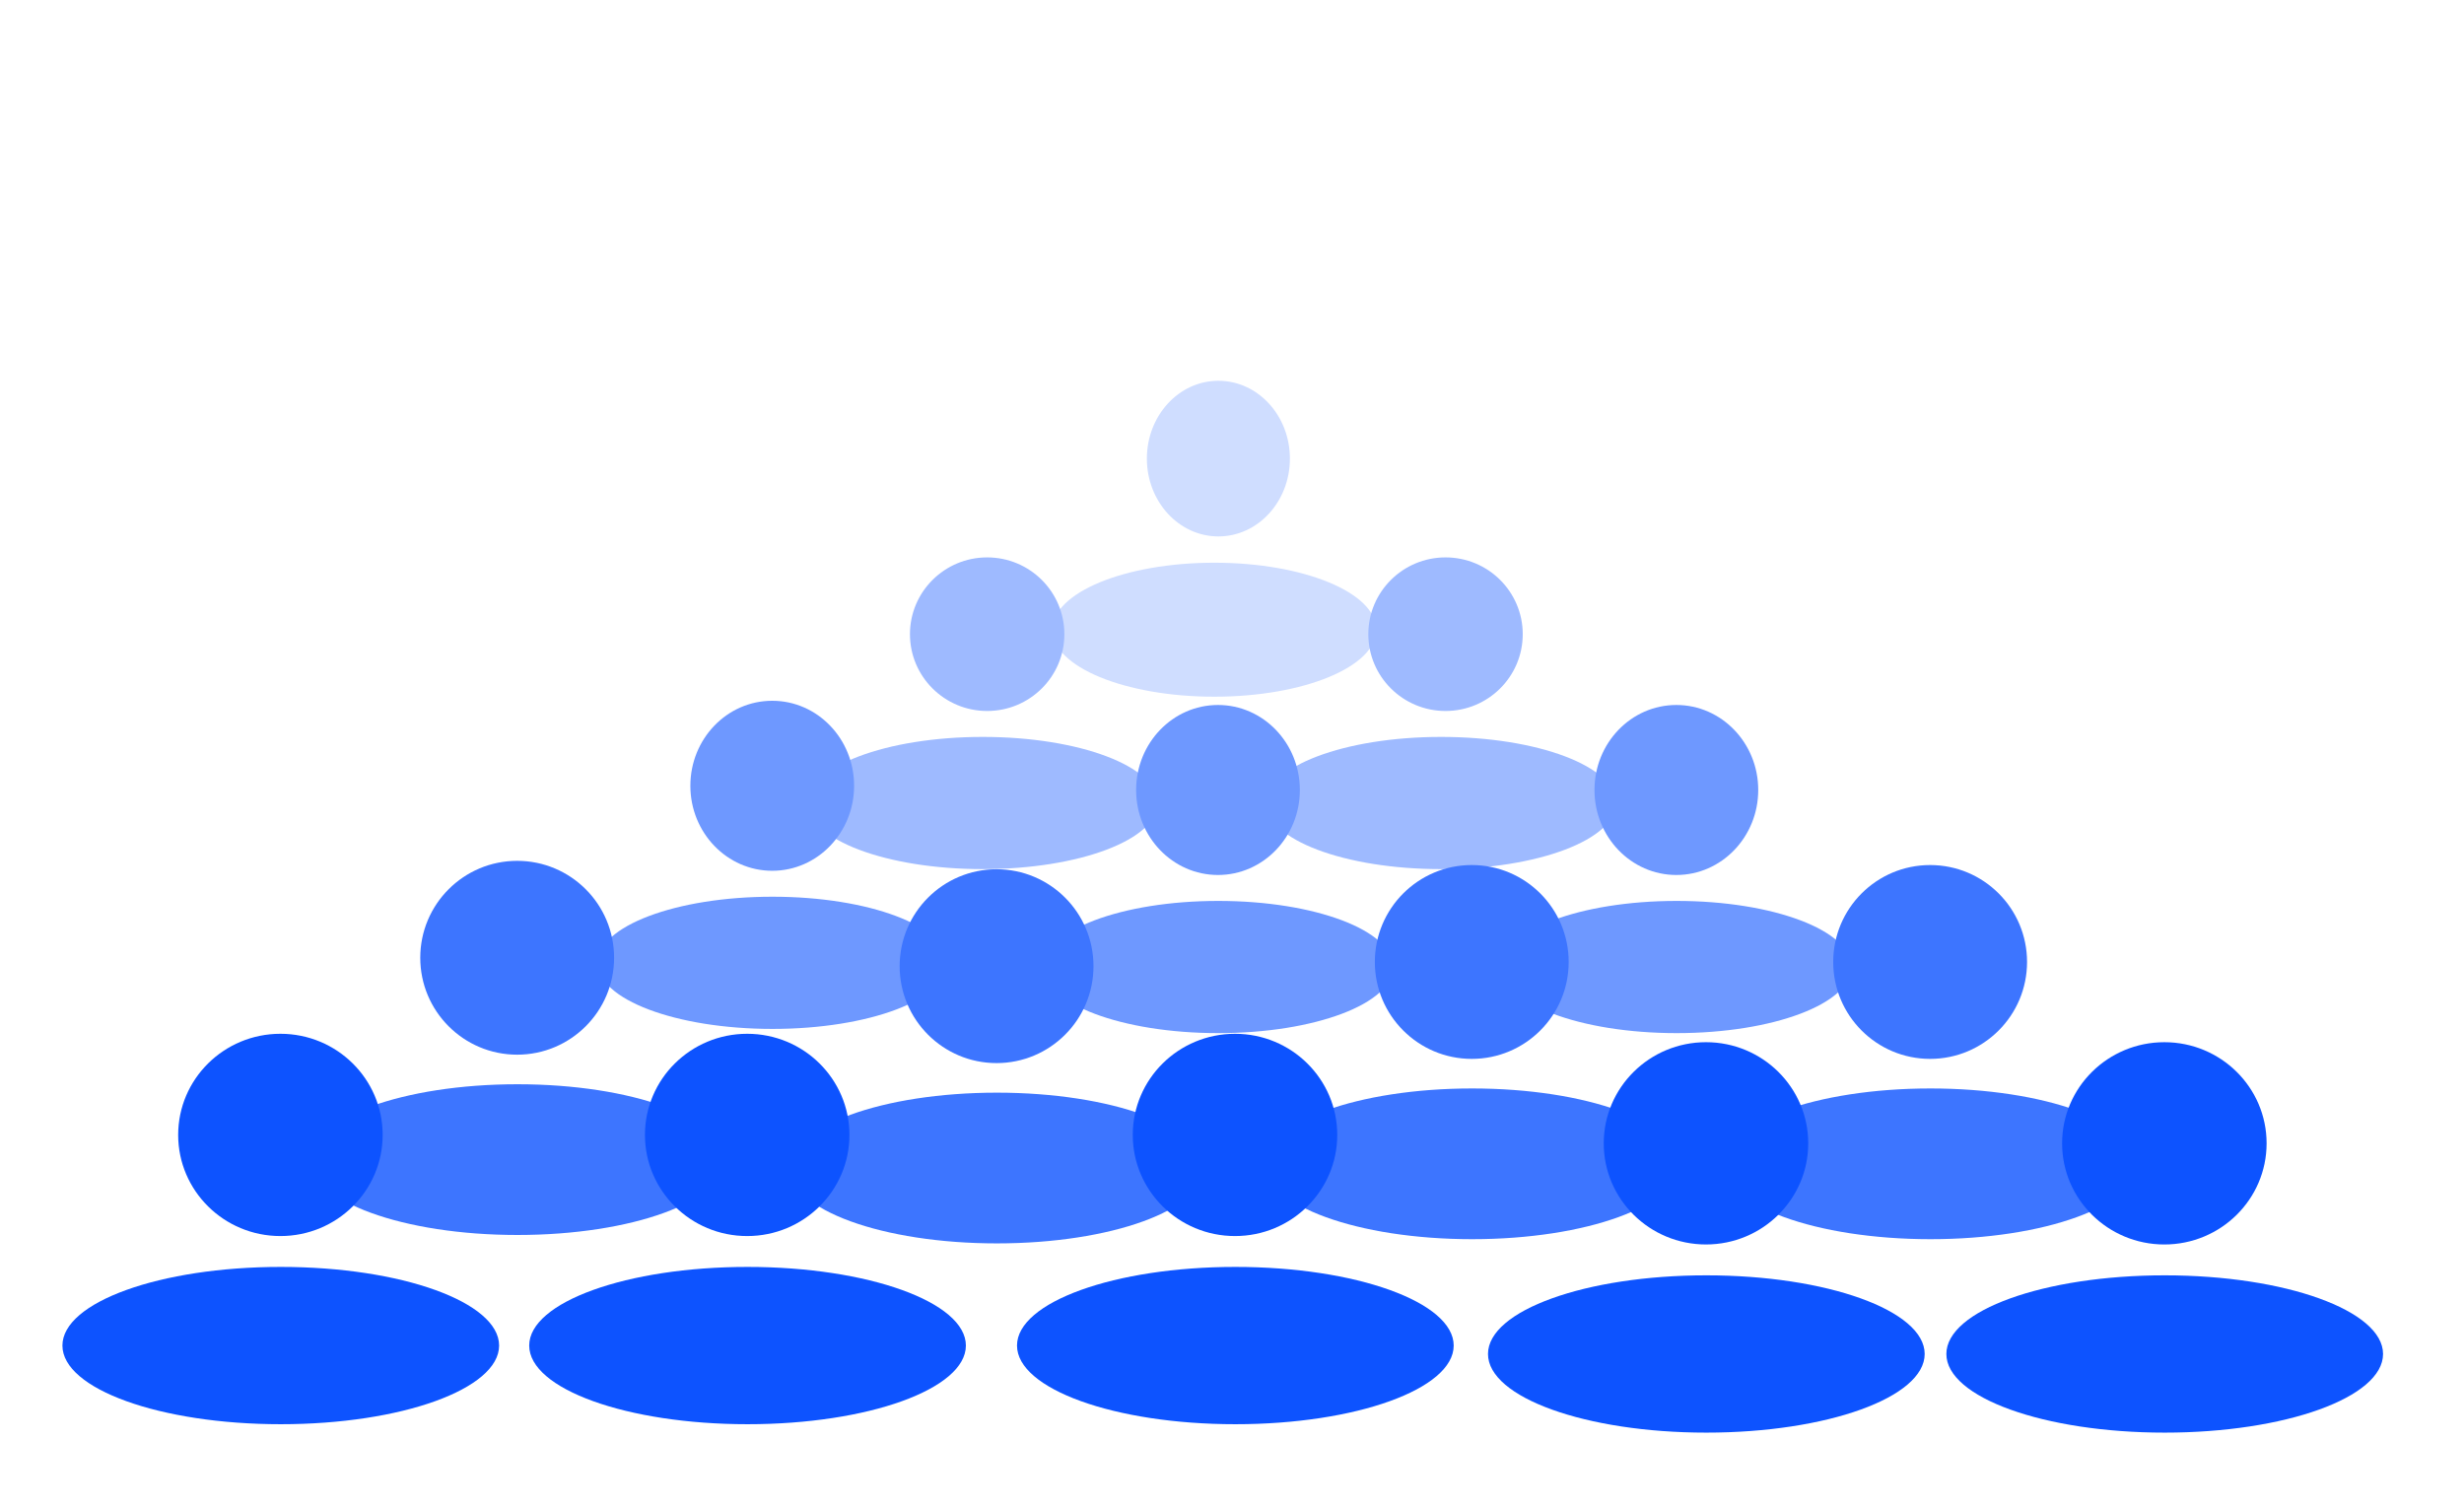
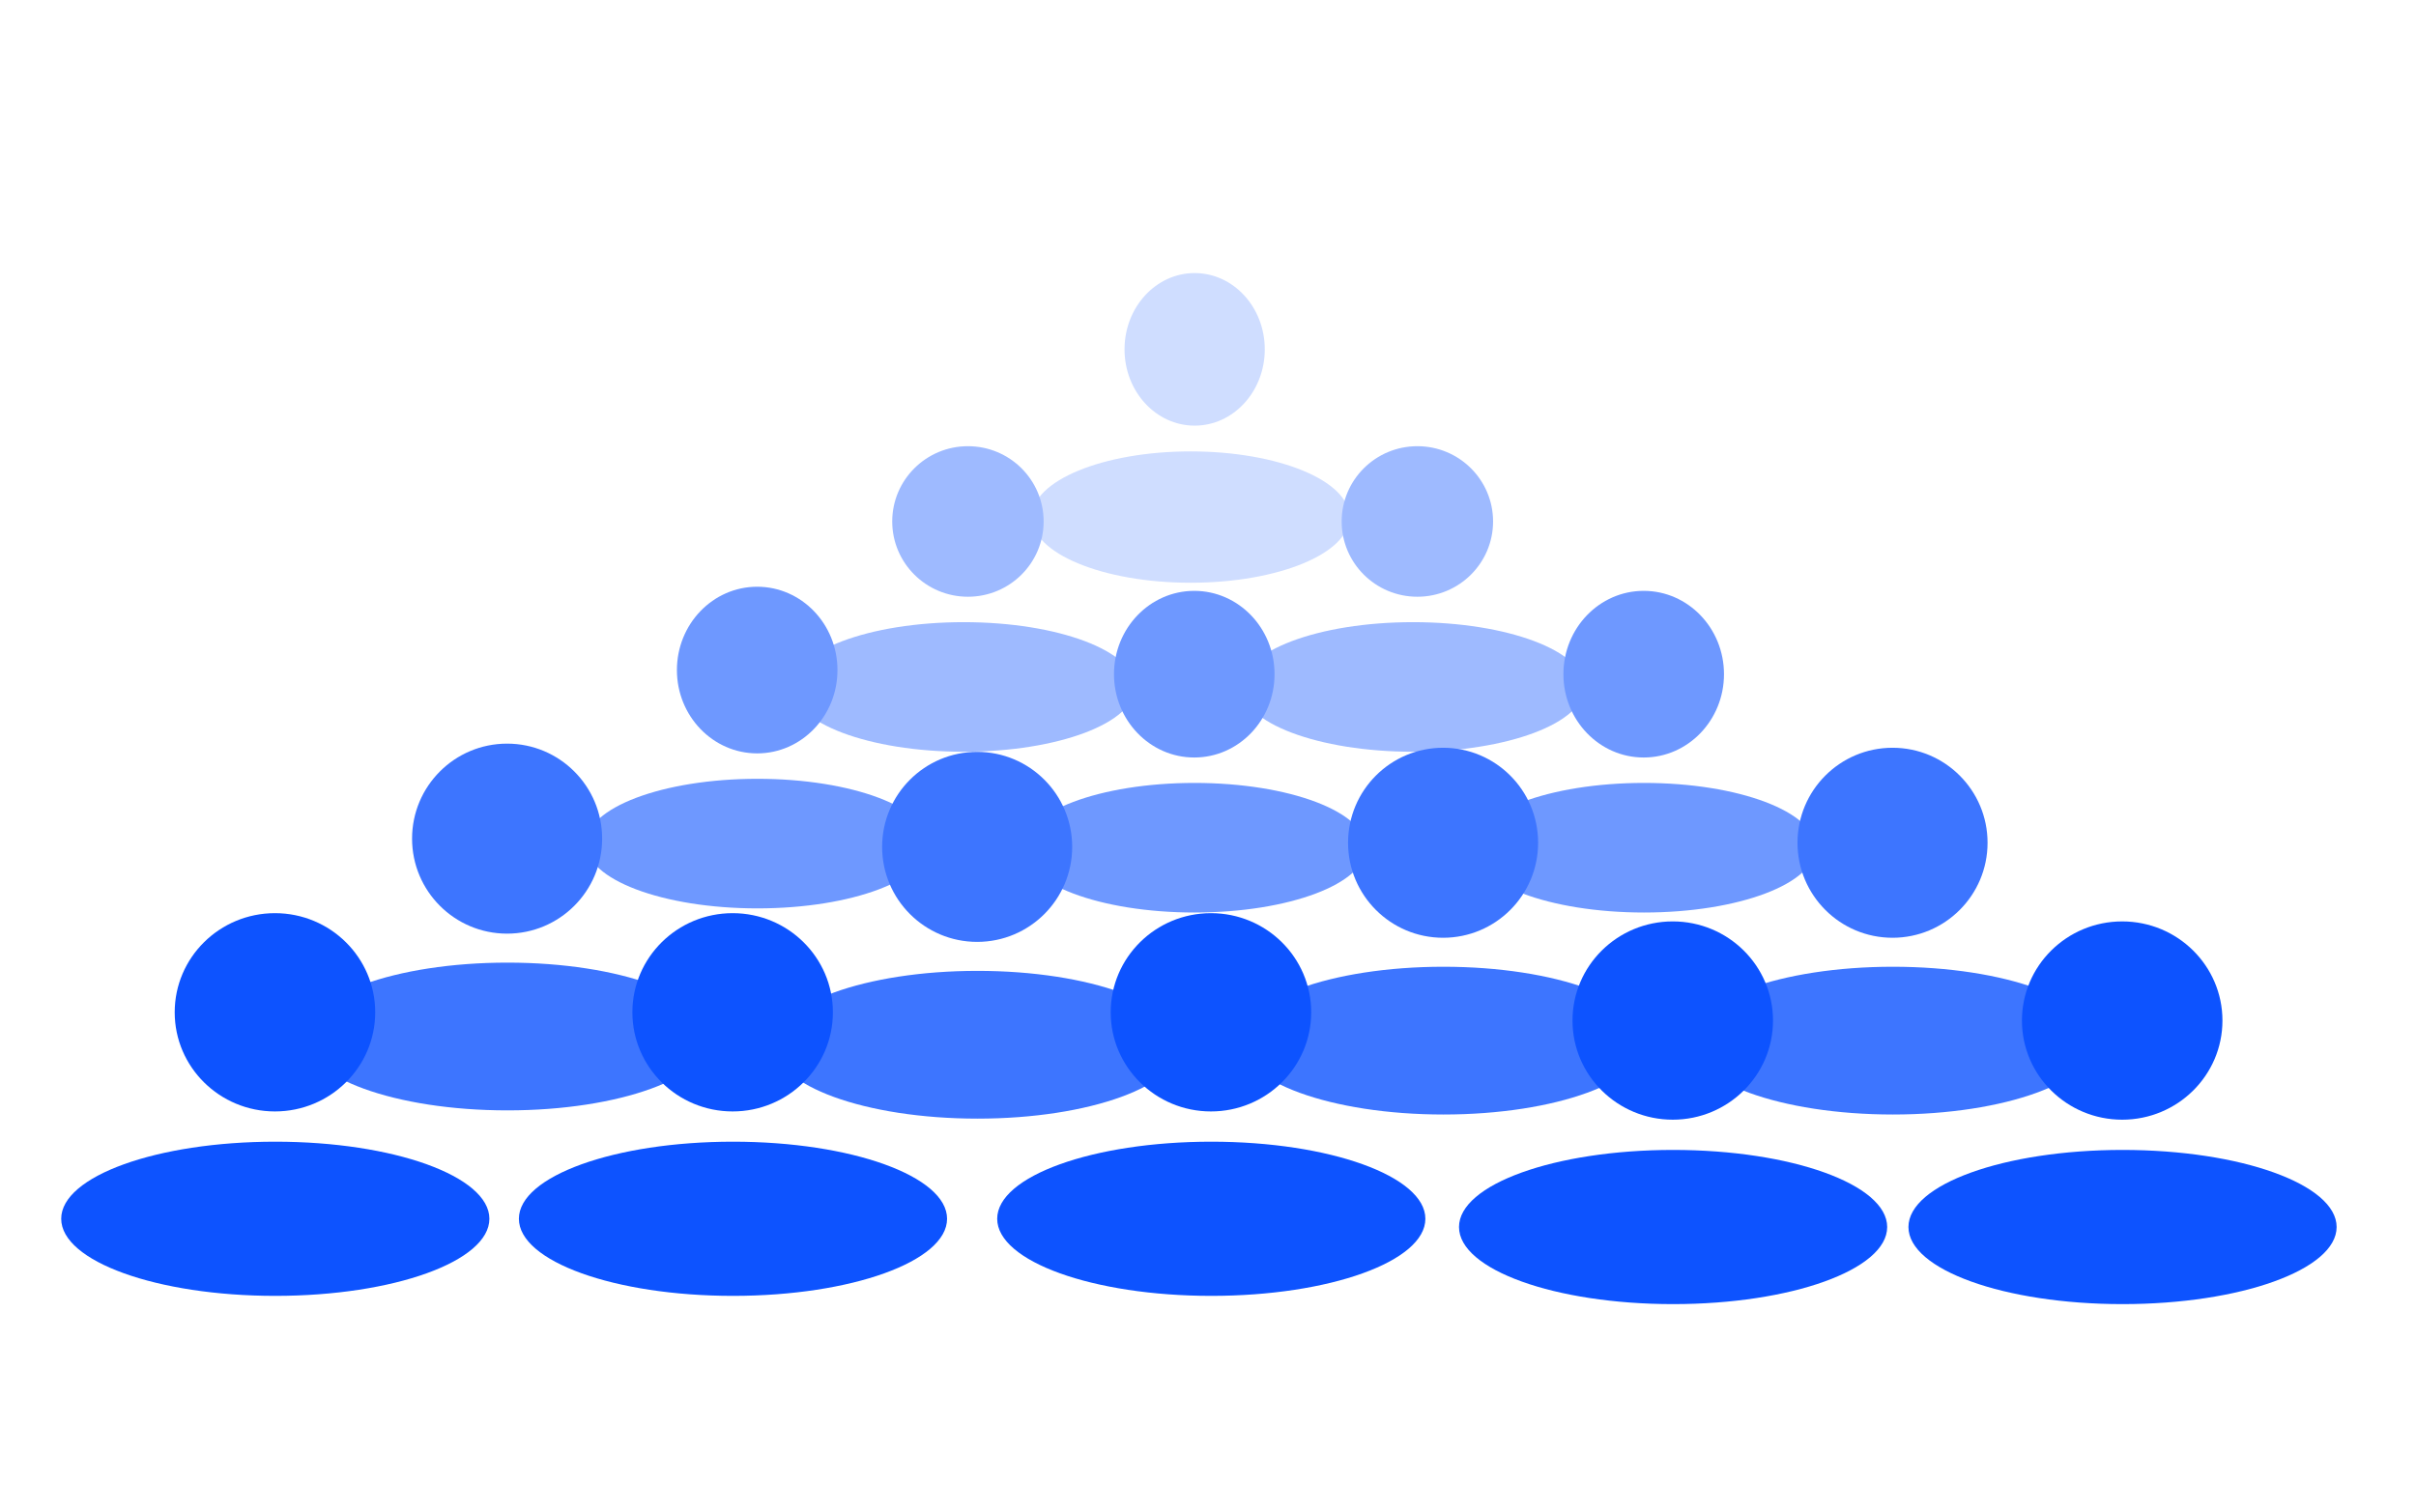
- <svg xmlns="http://www.w3.org/2000/svg" version="1.1" id="Layer_1" x="0px" y="0px" width="585.938px" height="358.391px" viewBox="0 -32.609 585.938 358.391" enable-background="new 0 -32.609 585.938 358.391" xml:space="preserve">
+ <svg xmlns="http://www.w3.org/2000/svg" version="1.1" id="Layer_1" x="0px" y="0px" width="585.938px" height="366.695px" viewBox="0 -8.305 585.938 366.695" enable-background="new 0 -8.305 585.938 366.695" xml:space="preserve">
  <ellipse fill="#CFDDFF" cx="289.732" cy="76.444" rx="17.006" ry="18.506" />
  <ellipse fill="#CFDDFF" cx="288.766" cy="117.132" rx="38.516" ry="15.931" />
  <ellipse fill="#9EBAFF" cx="342.703" cy="158.344" rx="41.578" ry="15.719" />
  <ellipse fill="#6E98FF" cx="398.703" cy="197.344" rx="41.578" ry="15.719" />
-   <ellipse fill="#3D75FF" cx="459.063" cy="244.141" rx="49.22" ry="17.922" />
+   <ellipse fill="#3D75FF" cx="459.063" cy="244.141" rx="49.221" ry="17.922" />
  <ellipse fill="#9EBAFF" cx="234.747" cy="118.198" rx="18.36" ry="18.26" />
  <ellipse fill="#9EBAFF" cx="233.703" cy="158.344" rx="41.578" ry="15.719" />
  <ellipse fill="#6E98FF" cx="183.637" cy="154.245" rx="19.469" ry="20.213" />
  <ellipse fill="#6E98FF" cx="183.703" cy="196.344" rx="41.578" ry="15.718" />
  <ellipse fill="#3D75FF" cx="237.063" cy="245.141" rx="49.219" ry="17.922" />
  <ellipse fill="#6E98FF" cx="289.637" cy="155.245" rx="19.468" ry="20.213" />
  <ellipse fill="#6E98FF" cx="289.703" cy="197.344" rx="41.578" ry="15.719" />
  <circle fill="#3D75FF" cx="122.984" cy="195.141" r="23.047" />
  <ellipse fill="#3D75FF" cx="123.063" cy="243.141" rx="49.219" ry="17.922" />
  <circle fill="#3D75FF" cx="236.984" cy="197.141" r="23.047" />
-   <ellipse fill="#3D75FF" cx="350.063" cy="244.141" rx="49.22" ry="17.922" />
+   <ellipse fill="#3D75FF" cx="350.063" cy="244.141" rx="49.221" ry="17.922" />
  <circle fill="#3D75FF" cx="349.984" cy="196.141" r="23.047" />
  <ellipse fill="#0D53FF" cx="405.683" cy="239.269" rx="24.313" ry="24.05" />
  <ellipse fill="#0D53FF" cx="405.766" cy="289.359" rx="51.922" ry="18.702" />
  <ellipse fill="#0D53FF" cx="293.684" cy="237.269" rx="24.313" ry="24.05" />
  <ellipse fill="#0D53FF" cx="293.766" cy="287.359" rx="51.922" ry="18.702" />
  <ellipse fill="#0D53FF" cx="177.683" cy="237.269" rx="24.313" ry="24.05" />
  <ellipse fill="#0D53FF" cx="177.766" cy="287.359" rx="51.922" ry="18.702" />
  <ellipse fill="#0D53FF" cx="66.683" cy="237.269" rx="24.313" ry="24.05" />
  <ellipse fill="#0D53FF" cx="66.766" cy="287.359" rx="51.922" ry="18.702" />
  <ellipse fill="#9EBAFF" cx="343.747" cy="118.198" rx="18.36" ry="18.26" />
-   <ellipse fill="#6E98FF" cx="398.637" cy="155.245" rx="19.47" ry="20.213" />
+   <ellipse fill="#6E98FF" cx="398.637" cy="155.245" rx="19.471" ry="20.213" />
  <circle fill="#3D75FF" cx="458.984" cy="196.141" r="23.047" />
  <ellipse fill="#0D53FF" cx="514.683" cy="239.271" rx="24.313" ry="24.05" />
  <ellipse fill="#0D53FF" cx="514.766" cy="289.359" rx="51.922" ry="18.702" />
</svg>
